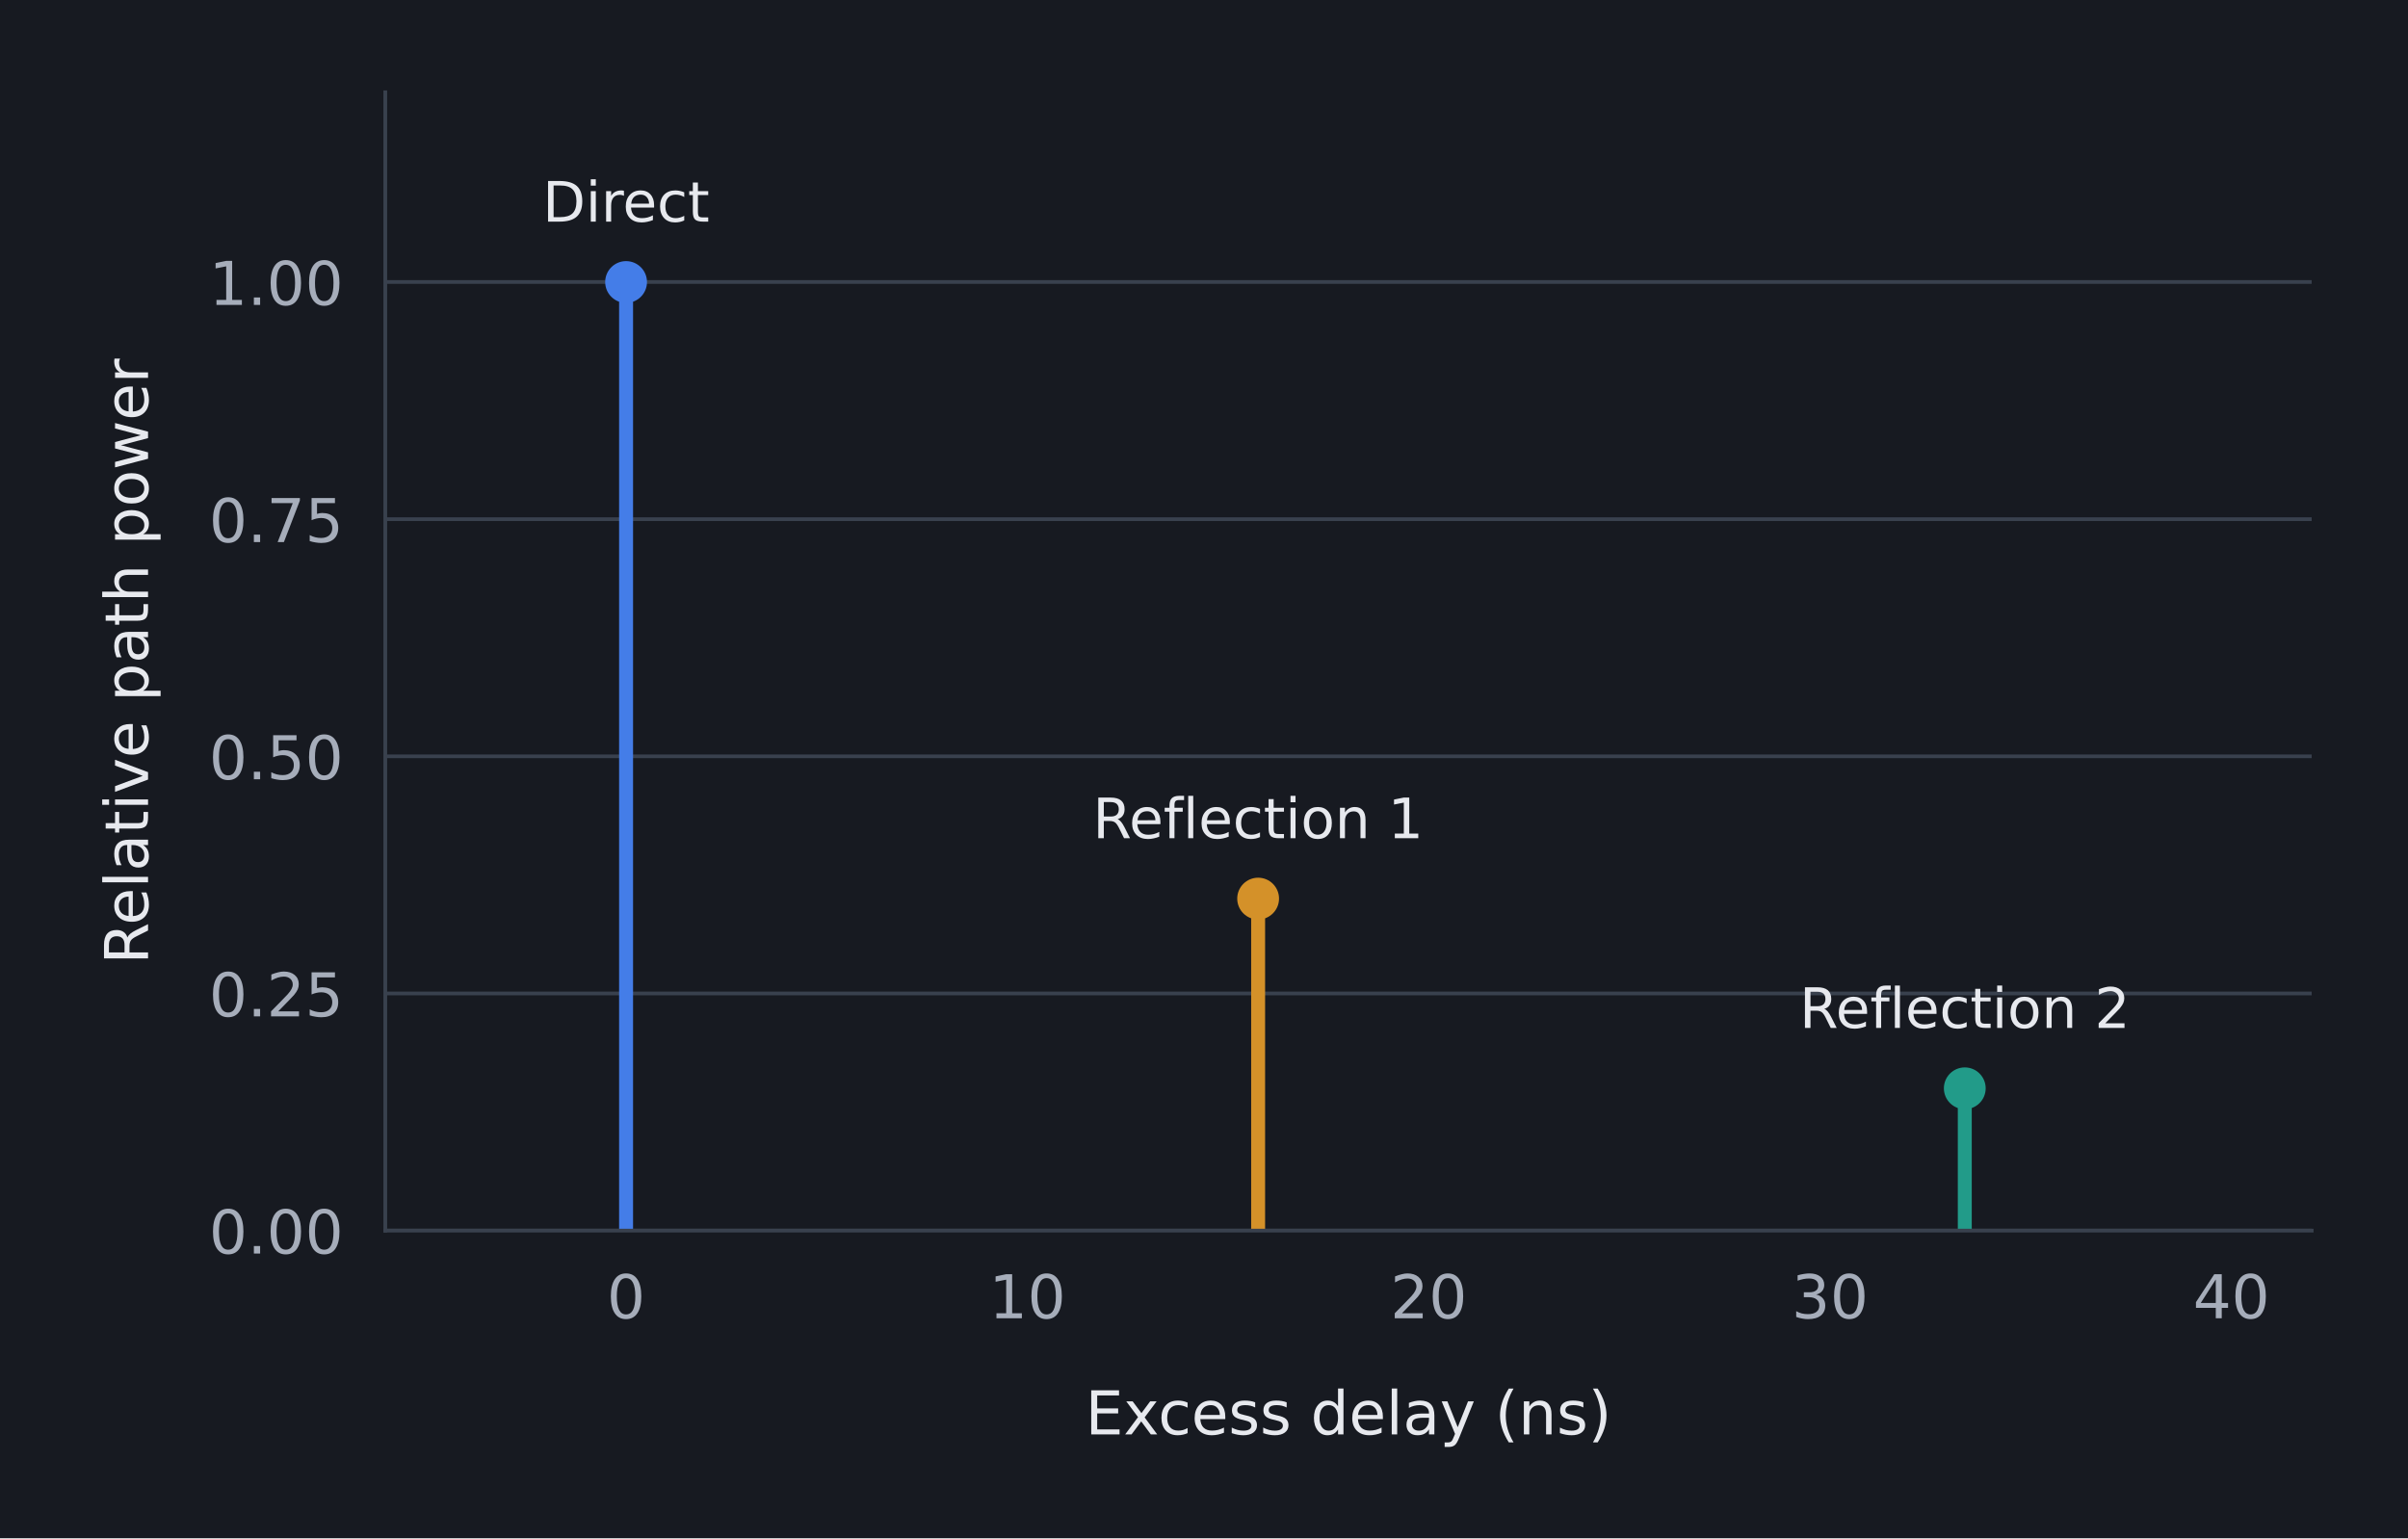
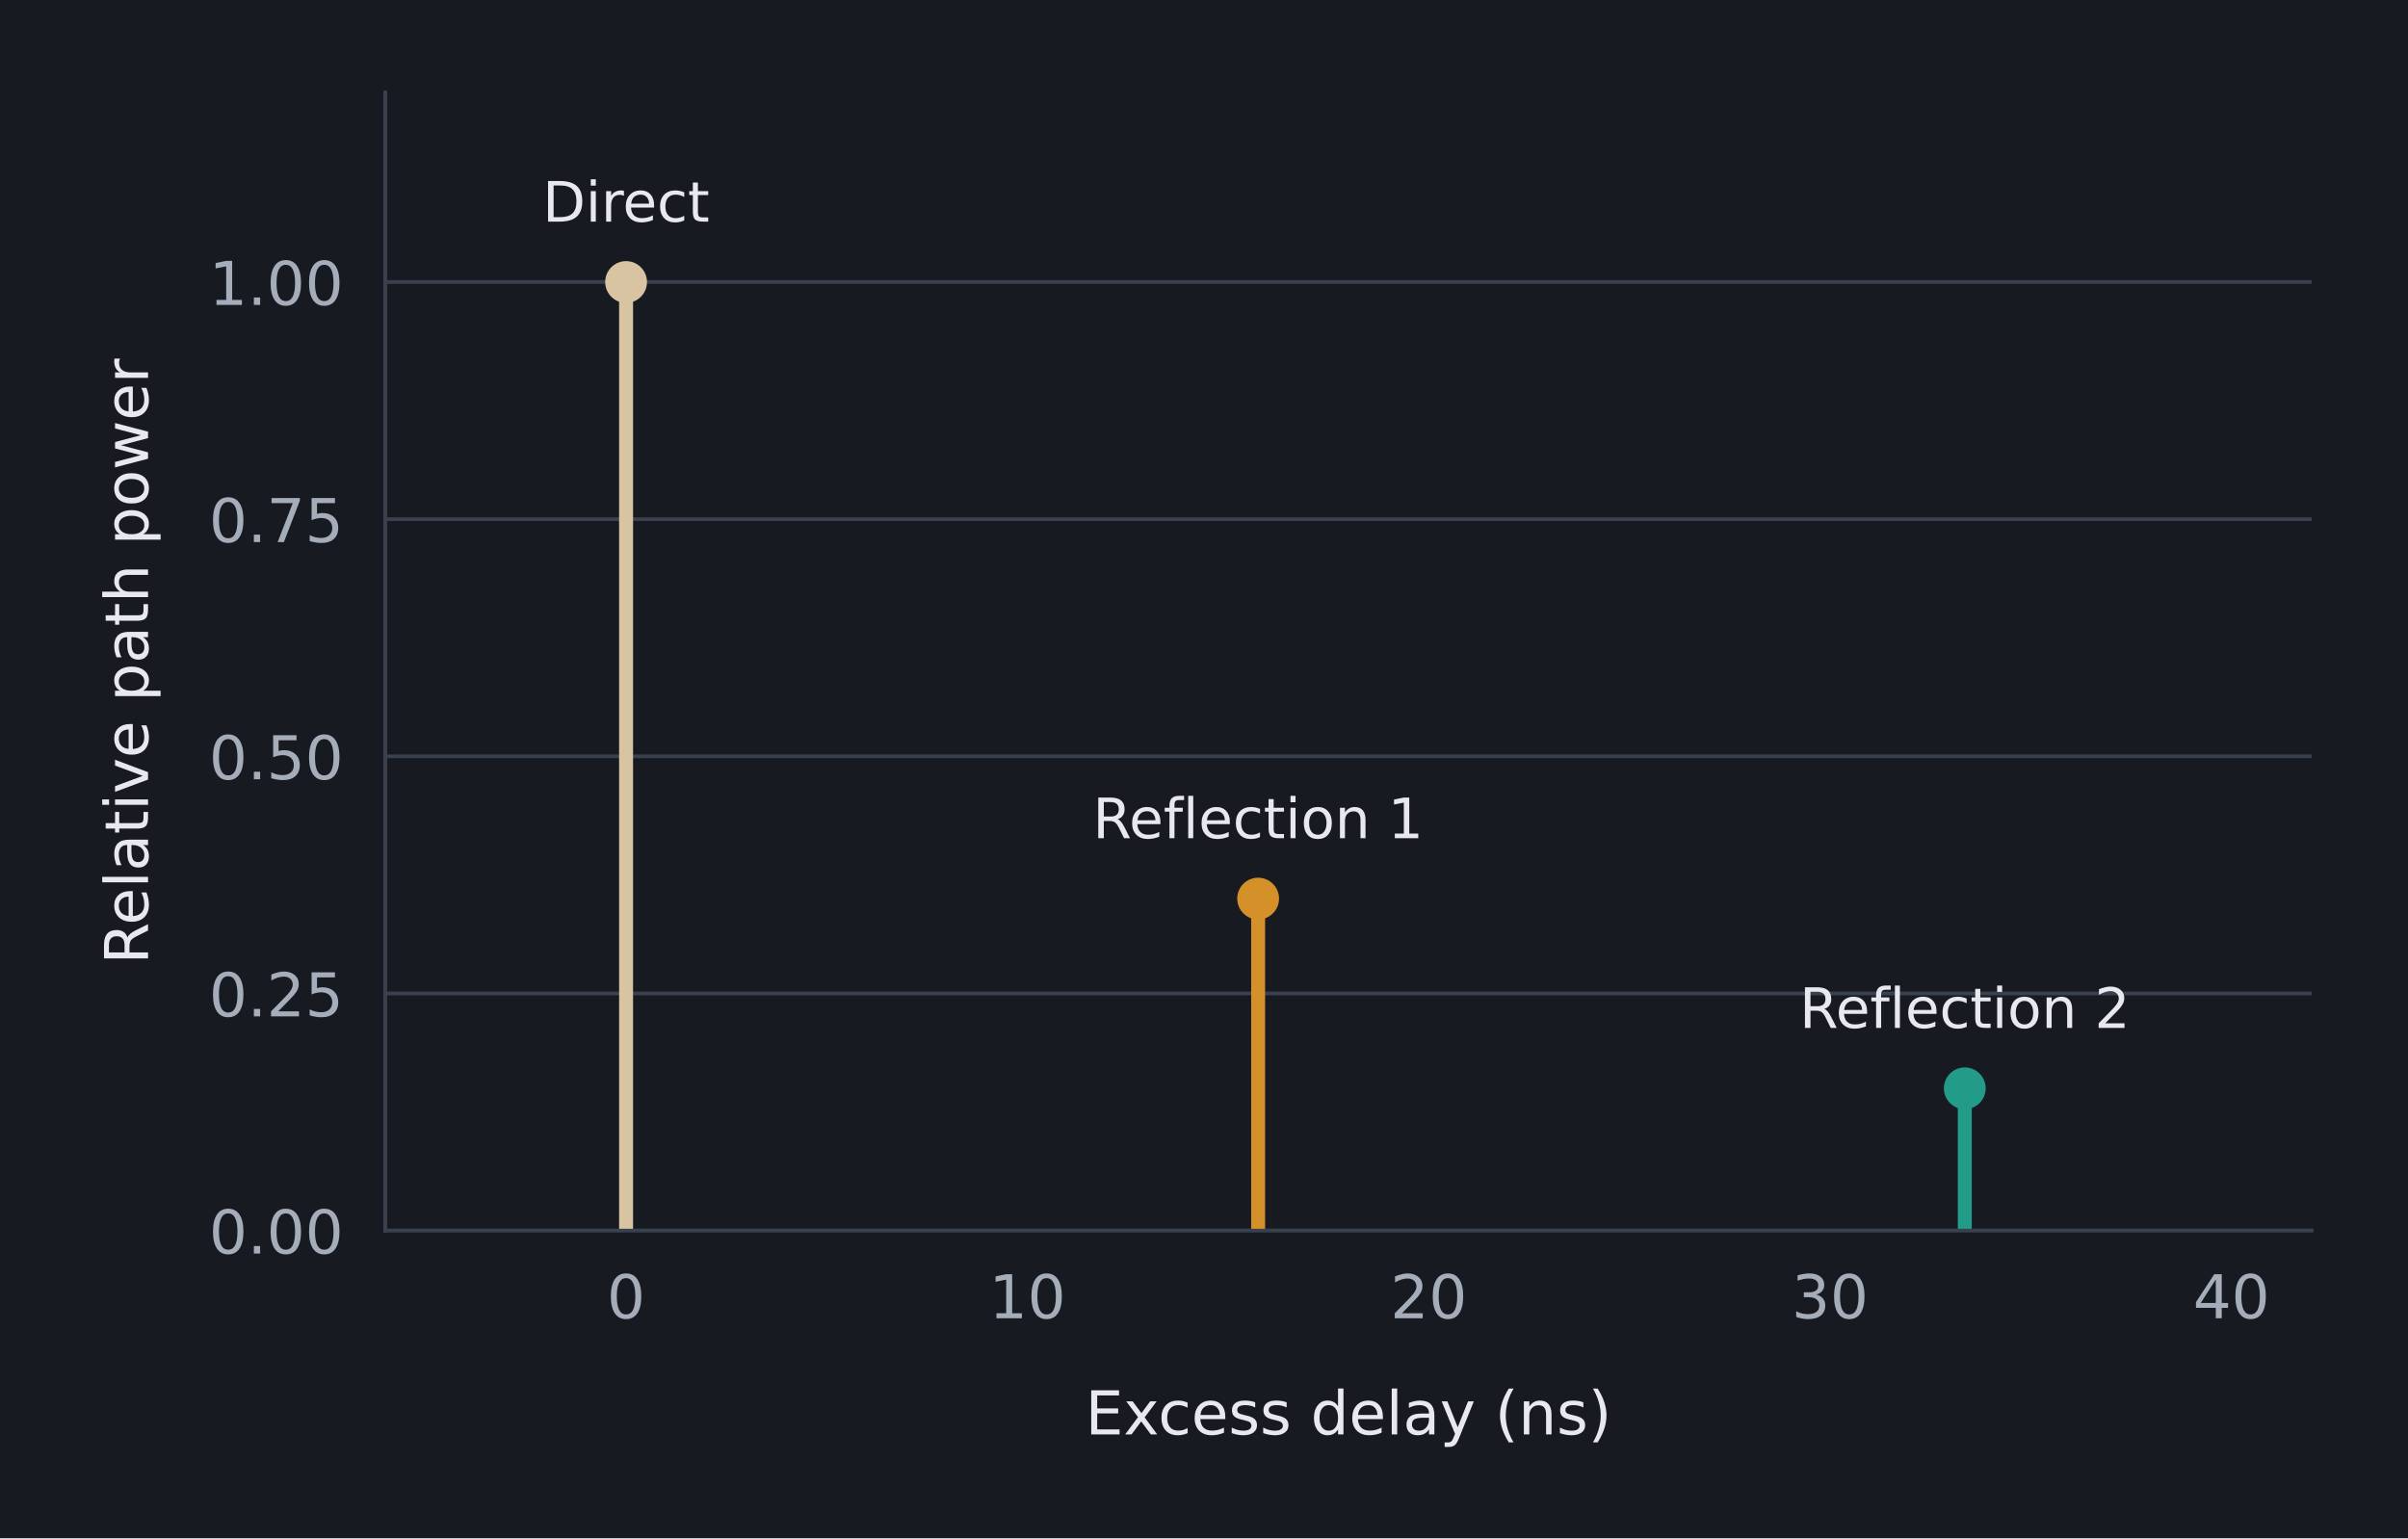
<svg xmlns="http://www.w3.org/2000/svg" xmlns:xlink="http://www.w3.org/1999/xlink" width="518.4pt" height="331.2pt" viewBox="0 0 518.4 331.2" version="1.1">
  <defs>
    <style type="text/css">*{stroke-linejoin: round; stroke-linecap: butt}</style>
  </defs>
  <g id="figure_1">
    <g id="patch_1">
-       <path d="M 0 331.2  L 518.4 331.2  L 518.4 0  L 0 0  z " style="fill: #171a21" />
+       <path d="M 0 331.2 L 518.4 331.2 L 518.4 0 L 0 0 z " style="fill: #171a21" />
    </g>
    <g id="axes_1">
      <g id="patch_2">
-         <path d="M 82.944 264.96  L 497.664 264.96  L 497.664 19.872  L 82.944 19.872  z " style="fill: #171a21" />
+         <path d="M 82.944 264.96 L 497.664 264.96 L 497.664 19.872 L 82.944 19.872 z " style="fill: #171a21" />
      </g>
      <g id="matplotlib.axis_1">
        <g id="xtick_1">
          <g id="line2d_1" />
          <g id="text_1">
            <text style="font-size: 13px; font-family: 'DejaVu Sans'; text-anchor: middle; fill: #a6adba" x="134.784" y="283.837" transform="rotate(-0 134.784 283.837)">0</text>
          </g>
        </g>
        <g id="xtick_2">
          <g id="line2d_2" />
          <g id="text_2">
            <text style="font-size: 13px; font-family: 'DejaVu Sans'; text-anchor: middle; fill: #a6adba" x="221.184" y="283.837" transform="rotate(-0 221.184 283.837)">10</text>
          </g>
        </g>
        <g id="xtick_3">
          <g id="line2d_3" />
          <g id="text_3">
            <text style="font-size: 13px; font-family: 'DejaVu Sans'; text-anchor: middle; fill: #a6adba" x="307.584" y="283.837" transform="rotate(-0 307.584 283.837)">20</text>
          </g>
        </g>
        <g id="xtick_4">
          <g id="line2d_4" />
          <g id="text_4">
            <text style="font-size: 13px; font-family: 'DejaVu Sans'; text-anchor: middle; fill: #a6adba" x="393.984" y="283.837" transform="rotate(-0 393.984 283.837)">30</text>
          </g>
        </g>
        <g id="xtick_5">
          <g id="line2d_5" />
          <g id="text_5">
            <text style="font-size: 13px; font-family: 'DejaVu Sans'; text-anchor: middle; fill: #a6adba" x="480.384" y="283.837" transform="rotate(-0 480.384 283.837)">40</text>
          </g>
        </g>
        <g id="text_6">
          <text style="font-size: 13px; font-family: 'DejaVu Sans'; text-anchor: middle; fill: #e7e9ee" x="290.304" y="308.838" transform="rotate(-0 290.304 308.838)">Excess delay (ns)</text>
        </g>
      </g>
      <g id="matplotlib.axis_2">
        <g id="ytick_1">
          <g id="line2d_6">
-             <path d="M 82.944 264.96  L 497.664 264.96  " clip-path="url(#p4101f2c7cb)" style="fill: none; stroke: #39414e; stroke-width: 0.8; stroke-linecap: square" />
+             <path d="M 82.944 264.96 L 497.664 264.96 " clip-path="url(#p4101f2c7cb)" style="fill: none; stroke: #39414e; stroke-width: 0.8; stroke-linecap: square" />
          </g>
          <g id="line2d_7" />
          <g id="text_7">
            <text style="font-size: 13px; font-family: 'DejaVu Sans'; text-anchor: end; fill: #a6adba" x="73.944" y="269.898" transform="rotate(-0 73.944 269.8985)">0.00</text>
          </g>
        </g>
        <g id="ytick_2">
          <g id="line2d_8">
-             <path d="M 82.944 213.9  L 497.664 213.9  " clip-path="url(#p4101f2c7cb)" style="fill: none; stroke: #39414e; stroke-width: 0.8; stroke-linecap: square" />
+             <path d="M 82.944 213.9 L 497.664 213.9 " clip-path="url(#p4101f2c7cb)" style="fill: none; stroke: #39414e; stroke-width: 0.8; stroke-linecap: square" />
          </g>
          <g id="line2d_9" />
          <g id="text_8">
            <text style="font-size: 13px; font-family: 'DejaVu Sans'; text-anchor: end; fill: #a6adba" x="73.944" y="218.838" transform="rotate(-0 73.944 218.8385)">0.25</text>
          </g>
        </g>
        <g id="ytick_3">
          <g id="line2d_10">
-             <path d="M 82.944 162.84  L 497.664 162.84  " clip-path="url(#p4101f2c7cb)" style="fill: none; stroke: #39414e; stroke-width: 0.8; stroke-linecap: square" />
+             <path d="M 82.944 162.84 L 497.664 162.84 " clip-path="url(#p4101f2c7cb)" style="fill: none; stroke: #39414e; stroke-width: 0.8; stroke-linecap: square" />
          </g>
          <g id="line2d_11" />
          <g id="text_9">
            <text style="font-size: 13px; font-family: 'DejaVu Sans'; text-anchor: end; fill: #a6adba" x="73.944" y="167.778" transform="rotate(-0 73.944 167.7785)">0.50</text>
          </g>
        </g>
        <g id="ytick_4">
          <g id="line2d_12">
-             <path d="M 82.944 111.78  L 497.664 111.78  " clip-path="url(#p4101f2c7cb)" style="fill: none; stroke: #39414e; stroke-width: 0.8; stroke-linecap: square" />
+             <path d="M 82.944 111.78 L 497.664 111.78 " clip-path="url(#p4101f2c7cb)" style="fill: none; stroke: #39414e; stroke-width: 0.8; stroke-linecap: square" />
          </g>
          <g id="line2d_13" />
          <g id="text_10">
            <text style="font-size: 13px; font-family: 'DejaVu Sans'; text-anchor: end; fill: #a6adba" x="73.944" y="116.718" transform="rotate(-0 73.944 116.7185)">0.75</text>
          </g>
        </g>
        <g id="ytick_5">
          <g id="line2d_14">
-             <path d="M 82.944 60.72  L 497.664 60.72  " clip-path="url(#p4101f2c7cb)" style="fill: none; stroke: #39414e; stroke-width: 0.8; stroke-linecap: square" />
+             <path d="M 82.944 60.72 L 497.664 60.72 " clip-path="url(#p4101f2c7cb)" style="fill: none; stroke: #39414e; stroke-width: 0.8; stroke-linecap: square" />
          </g>
          <g id="line2d_15" />
          <g id="text_11">
            <text style="font-size: 13px; font-family: 'DejaVu Sans'; text-anchor: end; fill: #a6adba" x="73.944" y="65.658" transform="rotate(-0 73.944 65.65848)">1.00</text>
          </g>
        </g>
        <g id="text_12">
          <text style="font-size: 13px; font-family: 'DejaVu Sans'; text-anchor: middle; fill: #e7e9ee" x="31.876" y="142.416" transform="rotate(-90 31.87564 142.416)">Relative path power</text>
        </g>
      </g>
      <g id="LineCollection_1">
-         <path d="M 134.784 264.96  L 134.784 60.72  " clip-path="url(#p4101f2c7cb)" style="fill: none; stroke: #447de8; stroke-width: 3" />
+         <path d="M 134.784 264.96 L 134.784 60.72 " clip-path="url(#p4101f2c7cb)" style="fill: none; stroke: #d8c4a3; stroke-width: 3" />
      </g>
      <g id="line2d_16">
        <defs>
-           <path id="me54487c10f" d="M 0 4  C 1.061 4 2.078 3.579 2.828 2.828  C 3.579 2.078 4 1.061 4 0  C 4 -1.061 3.579 -2.078 2.828 -2.828  C 2.078 -3.579 1.061 -4 0 -4  C -1.061 -4 -2.078 -3.579 -2.828 -2.828  C -3.579 -2.078 -4 -1.061 -4 0  C -4 1.061 -3.579 2.078 -2.828 2.828  C -2.078 3.579 -1.061 4 0 4  z " style="stroke: #447de8" />
+           <path id="m693ccdafd3" d="M 0 4 C 1.061 4 2.078 3.579 2.828 2.828 C 3.579 2.078 4 1.061 4 0 C 4 -1.061 3.579 -2.078 2.828 -2.828 C 2.078 -3.579 1.061 -4 0 -4 C -1.061 -4 -2.078 -3.579 -2.828 -2.828 C -3.579 -2.078 -4 -1.061 -4 0 C -4 1.061 -3.579 2.078 -2.828 2.828 C -2.078 3.579 -1.061 4 0 4 z " style="stroke: #d8c4a3" />
        </defs>
        <g clip-path="url(#p4101f2c7cb)">
-           <use xlink:href="#me54487c10f" x="134.784" y="60.72" style="fill: #447de8; stroke: #447de8" />
+           <use xlink:href="#m693ccdafd3" x="134.784" y="60.72" style="fill: #d8c4a3; stroke: #d8c4a3" />
        </g>
      </g>
      <g id="LineCollection_2">
-         <path d="M 270.853 264.96  L 270.853 193.476  " clip-path="url(#p4101f2c7cb)" style="fill: none; stroke: #d49129; stroke-width: 3" />
+         <path d="M 270.853 264.96 L 270.853 193.476 " clip-path="url(#p4101f2c7cb)" style="fill: none; stroke: #d49129; stroke-width: 3" />
      </g>
      <g id="line2d_17">
        <defs>
-           <path id="md537241f4b" d="M 0 4  C 1.061 4 2.078 3.579 2.828 2.828  C 3.579 2.078 4 1.061 4 0  C 4 -1.061 3.579 -2.078 2.828 -2.828  C 2.078 -3.579 1.061 -4 0 -4  C -1.061 -4 -2.078 -3.579 -2.828 -2.828  C -3.579 -2.078 -4 -1.061 -4 0  C -4 1.061 -3.579 2.078 -2.828 2.828  C -2.078 3.579 -1.061 4 0 4  z " style="stroke: #d49129" />
+           <path id="md537241f4b" d="M 0 4 C 1.061 4 2.078 3.579 2.828 2.828 C 3.579 2.078 4 1.061 4 0 C 4 -1.061 3.579 -2.078 2.828 -2.828 C 2.078 -3.579 1.061 -4 0 -4 C -1.061 -4 -2.078 -3.579 -2.828 -2.828 C -3.579 -2.078 -4 -1.061 -4 0 C -4 1.061 -3.579 2.078 -2.828 2.828 C -2.078 3.579 -1.061 4 0 4 z " style="stroke: #d49129" />
        </defs>
        <g clip-path="url(#p4101f2c7cb)">
          <use xlink:href="#md537241f4b" x="270.853" y="193.476" style="fill: #d49129; stroke: #d49129" />
        </g>
      </g>
      <g id="LineCollection_3">
-         <path d="M 422.983 264.96  L 422.983 234.324  " clip-path="url(#p4101f2c7cb)" style="fill: none; stroke: #229b89; stroke-width: 3" />
+         <path d="M 422.983 264.96 L 422.983 234.324 " clip-path="url(#p4101f2c7cb)" style="fill: none; stroke: #229b89; stroke-width: 3" />
      </g>
      <g id="line2d_18">
        <defs>
-           <path id="mb5b0e89774" d="M 0 4  C 1.061 4 2.078 3.579 2.828 2.828  C 3.579 2.078 4 1.061 4 0  C 4 -1.061 3.579 -2.078 2.828 -2.828  C 2.078 -3.579 1.061 -4 0 -4  C -1.061 -4 -2.078 -3.579 -2.828 -2.828  C -3.579 -2.078 -4 -1.061 -4 0  C -4 1.061 -3.579 2.078 -2.828 2.828  C -2.078 3.579 -1.061 4 0 4  z " style="stroke: #229b89" />
+           <path id="mb5b0e89774" d="M 0 4 C 1.061 4 2.078 3.579 2.828 2.828 C 3.579 2.078 4 1.061 4 0 C 4 -1.061 3.579 -2.078 2.828 -2.828 C 2.078 -3.579 1.061 -4 0 -4 C -1.061 -4 -2.078 -3.579 -2.828 -2.828 C -3.579 -2.078 -4 -1.061 -4 0 C -4 1.061 -3.579 2.078 -2.828 2.828 C -2.078 3.579 -1.061 4 0 4 z " style="stroke: #229b89" />
        </defs>
        <g clip-path="url(#p4101f2c7cb)">
          <use xlink:href="#mb5b0e89774" x="422.983" y="234.324" style="fill: #229b89; stroke: #229b89" />
        </g>
      </g>
      <g id="patch_3">
-         <path d="M 82.944 264.96  L 82.944 19.872  " style="fill: none; stroke: #39414e; stroke-width: 0.8; stroke-linejoin: miter; stroke-linecap: square" />
+         <path d="M 82.944 264.96 L 82.944 19.872 " style="fill: none; stroke: #39414e; stroke-width: 0.8; stroke-linejoin: miter; stroke-linecap: square" />
      </g>
      <g id="patch_4">
-         <path d="M 82.944 264.96  L 497.664 264.96  " style="fill: none; stroke: #39414e; stroke-width: 0.8; stroke-linejoin: miter; stroke-linecap: square" />
+         <path d="M 82.944 264.96 L 497.664 264.96 " style="fill: none; stroke: #39414e; stroke-width: 0.8; stroke-linejoin: miter; stroke-linecap: square" />
      </g>
      <g id="text_13">
        <text style="font-size: 12px; font-family: 'DejaVu Sans'; text-anchor: middle; fill: #e7e9ee" x="134.784" y="47.72" transform="rotate(-0 134.784 47.72)">Direct</text>
      </g>
      <g id="text_14">
        <text style="font-size: 12px; font-family: 'DejaVu Sans'; text-anchor: middle; fill: #e7e9ee" x="270.853" y="180.476" transform="rotate(-0 270.8533 180.476)">Reflection 1</text>
      </g>
      <g id="text_15">
        <text style="font-size: 12px; font-family: 'DejaVu Sans'; text-anchor: middle; fill: #e7e9ee" x="422.983" y="221.324" transform="rotate(-0 422.9834 221.324)">Reflection 2</text>
      </g>
    </g>
  </g>
  <defs>
    <clipPath id="p4101f2c7cb">
      <rect x="82.944" y="19.872" width="414.72" height="245.088" />
    </clipPath>
  </defs>
</svg>
